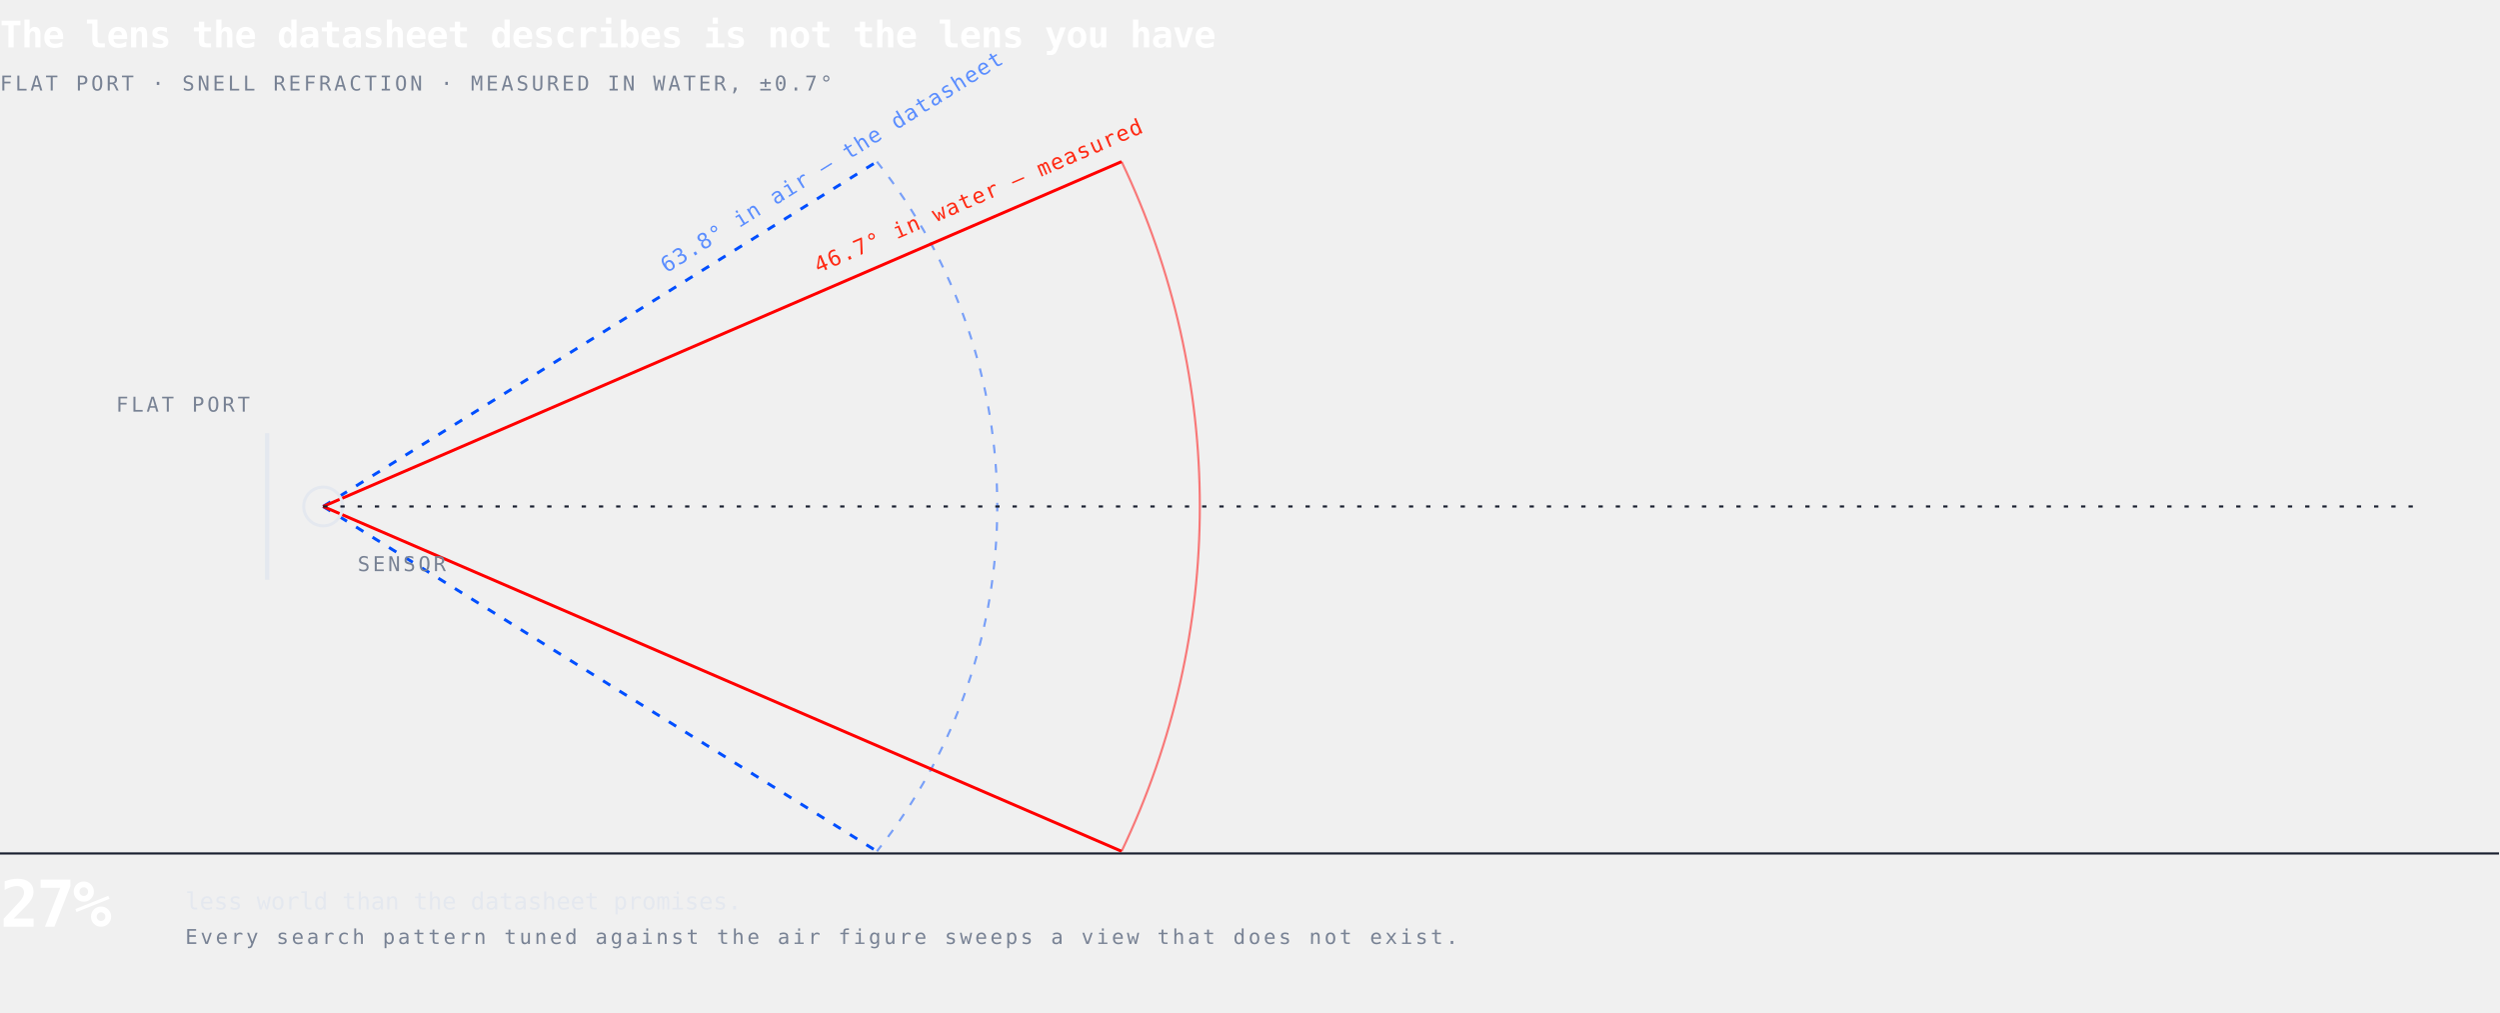
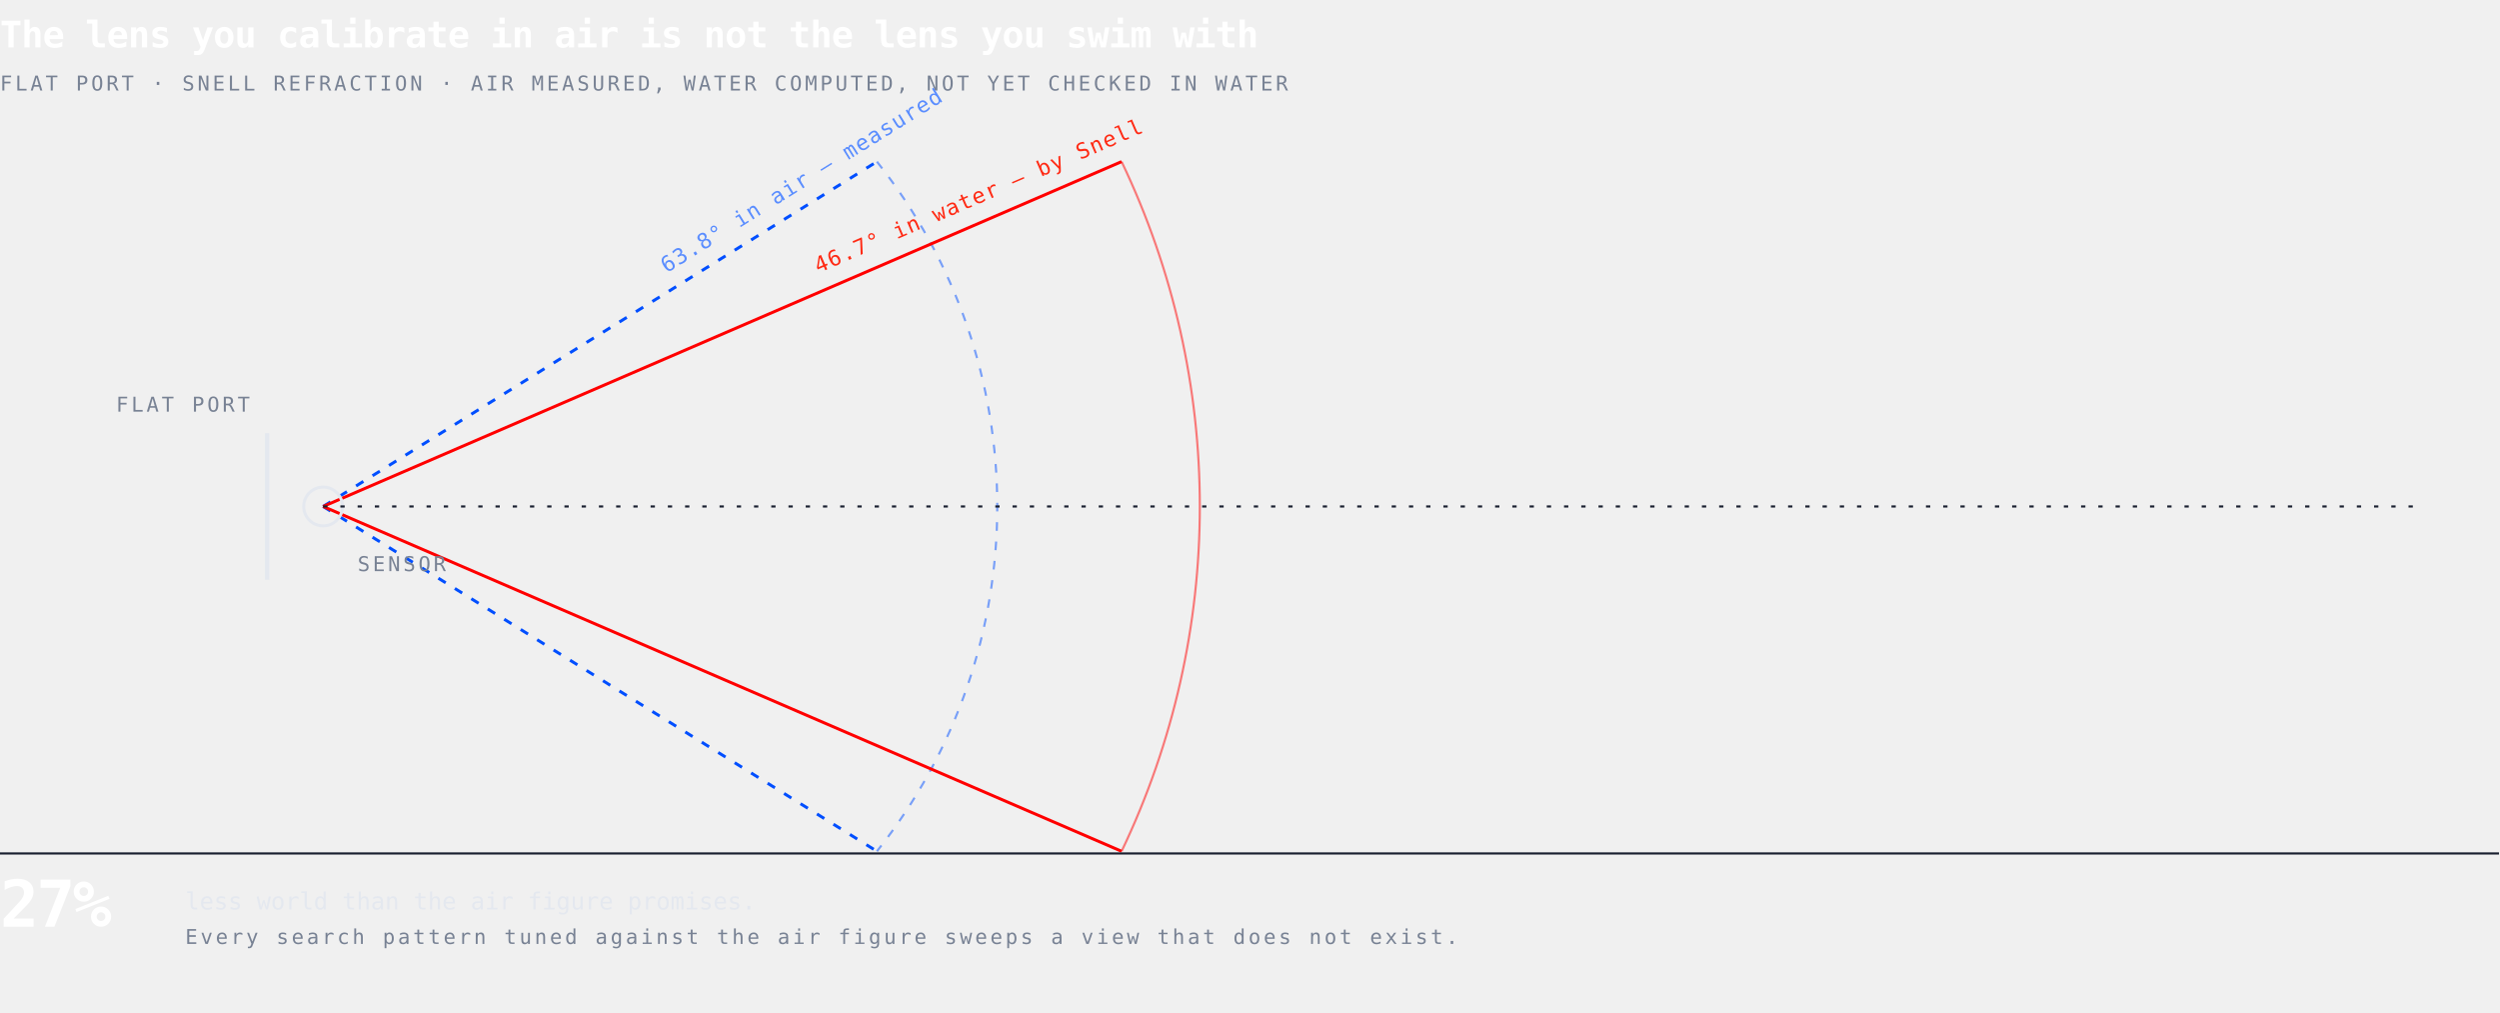
- <svg xmlns="http://www.w3.org/2000/svg" viewBox="0 0 1160 470" width="1160" height="470" role="img" aria-label="The camera sees 46.7 degrees in water, not the 63.8 the datasheet states">
+ <svg xmlns="http://www.w3.org/2000/svg" viewBox="0 0 1160 470" width="1160" height="470" role="img" aria-label="The camera sees 46.7 degrees in water, not the 63.8 it measures in air">
  <style>text{font-family:Zed Mono,ui-monospace,monospace}.l{font-size:9.5px;fill:#788294;letter-spacing:.14em}.v{font-size:11px;fill:#e4e8ef}.r{font-size:10px;fill:#ff2a14;letter-spacing:.06em}.b{font-size:10px;fill:#5a8dff;letter-spacing:.06em}.h{font-size:17px;fill:#fff;font-weight:700;letter-spacing:-.02em}.big{font-size:30px;fill:#fff;font-weight:700;letter-spacing:-.04em}</style>
-   <text x="0.0" y="22.0" class="h" text-anchor="start">The lens the datasheet describes is not the lens you have</text>
-   <text x="0.0" y="42.0" class="l" text-anchor="start">FLAT PORT · SNELL REFRACTION · MEASURED IN WATER, ±0.7°</text>
+   <text x="0.0" y="22.0" class="h" text-anchor="start">The lens you calibrate in air is not the lens you swim with</text>
+   <text x="0.0" y="42.0" class="l" text-anchor="start">FLAT PORT · SNELL REFRACTION · AIR MEASURED, WATER COMPUTED, NOT YET CHECKED IN WATER</text>
  <line x1="150" y1="235.0" x2="407.051" y2="75.0" stroke="#004eff" stroke-width="1.4" stroke-dasharray="4 5" />
  <line x1="150" y1="235.0" x2="407.051" y2="395.0" stroke="#004eff" stroke-width="1.4" stroke-dasharray="4 5" />
  <path d="M407.051,75.0 A257.051,257.051 0 0 1 407.051,395.0" fill="none" stroke="#004eff" stroke-width="1" opacity=".5" stroke-dasharray="4 5" />
-   <text x="309.4" y="126.8" class="b" transform="rotate(-31.9 309.4 126.8)">63.8°  in air — the datasheet</text>
+   <text x="309.4" y="126.8" class="b" transform="rotate(-31.9 309.4 126.8)">63.8°  in air — measured</text>
  <line x1="150" y1="235.0" x2="520.625" y2="75.0" stroke="#ff0000" stroke-width="1.4" />
  <line x1="150" y1="235.0" x2="520.625" y2="395.0" stroke="#ff0000" stroke-width="1.4" />
  <path d="M520.625,75.0 A370.625,370.625 0 0 1 520.625,395.0" fill="none" stroke="#ff0000" stroke-width="1" opacity=".5" />
-   <text x="379.8" y="126.8" class="r" transform="rotate(-23.4 379.8 126.8)">46.7°  in water — measured</text>
+   <text x="379.8" y="126.8" class="r" transform="rotate(-23.4 379.8 126.8)">46.7°  in water — by Snell</text>
  <circle cx="150" cy="235.0" r="9" fill="none" stroke="#e4e8ef" stroke-width="1.4" />
  <line x1="124" y1="201.0" x2="124" y2="269.0" stroke="#e4e8ef" stroke-width="2" />
  <text x="116.0" y="191.0" class="l" text-anchor="end">FLAT PORT</text>
  <text x="166.0" y="265.0" class="l" text-anchor="start">SENSOR</text>
  <line x1="150" y1="235.0" x2="1120" y2="235.0" stroke="#1a2030" stroke-width="1" stroke-dasharray="2 6" />
  <line x1="0" y1="396" x2="1160" y2="396" stroke="#1a2030" />
  <text x="0.0" y="430.0" class="big" text-anchor="start">27%</text>
-   <text x="86.0" y="422.0" class="v" text-anchor="start">less world than the datasheet promises.</text>
+   <text x="86.0" y="422.0" class="v" text-anchor="start">less world than the air figure promises.</text>
  <text x="86.0" y="438.0" class="l" text-anchor="start">Every search pattern tuned against the air figure sweeps a view that does not exist.</text>
</svg>
